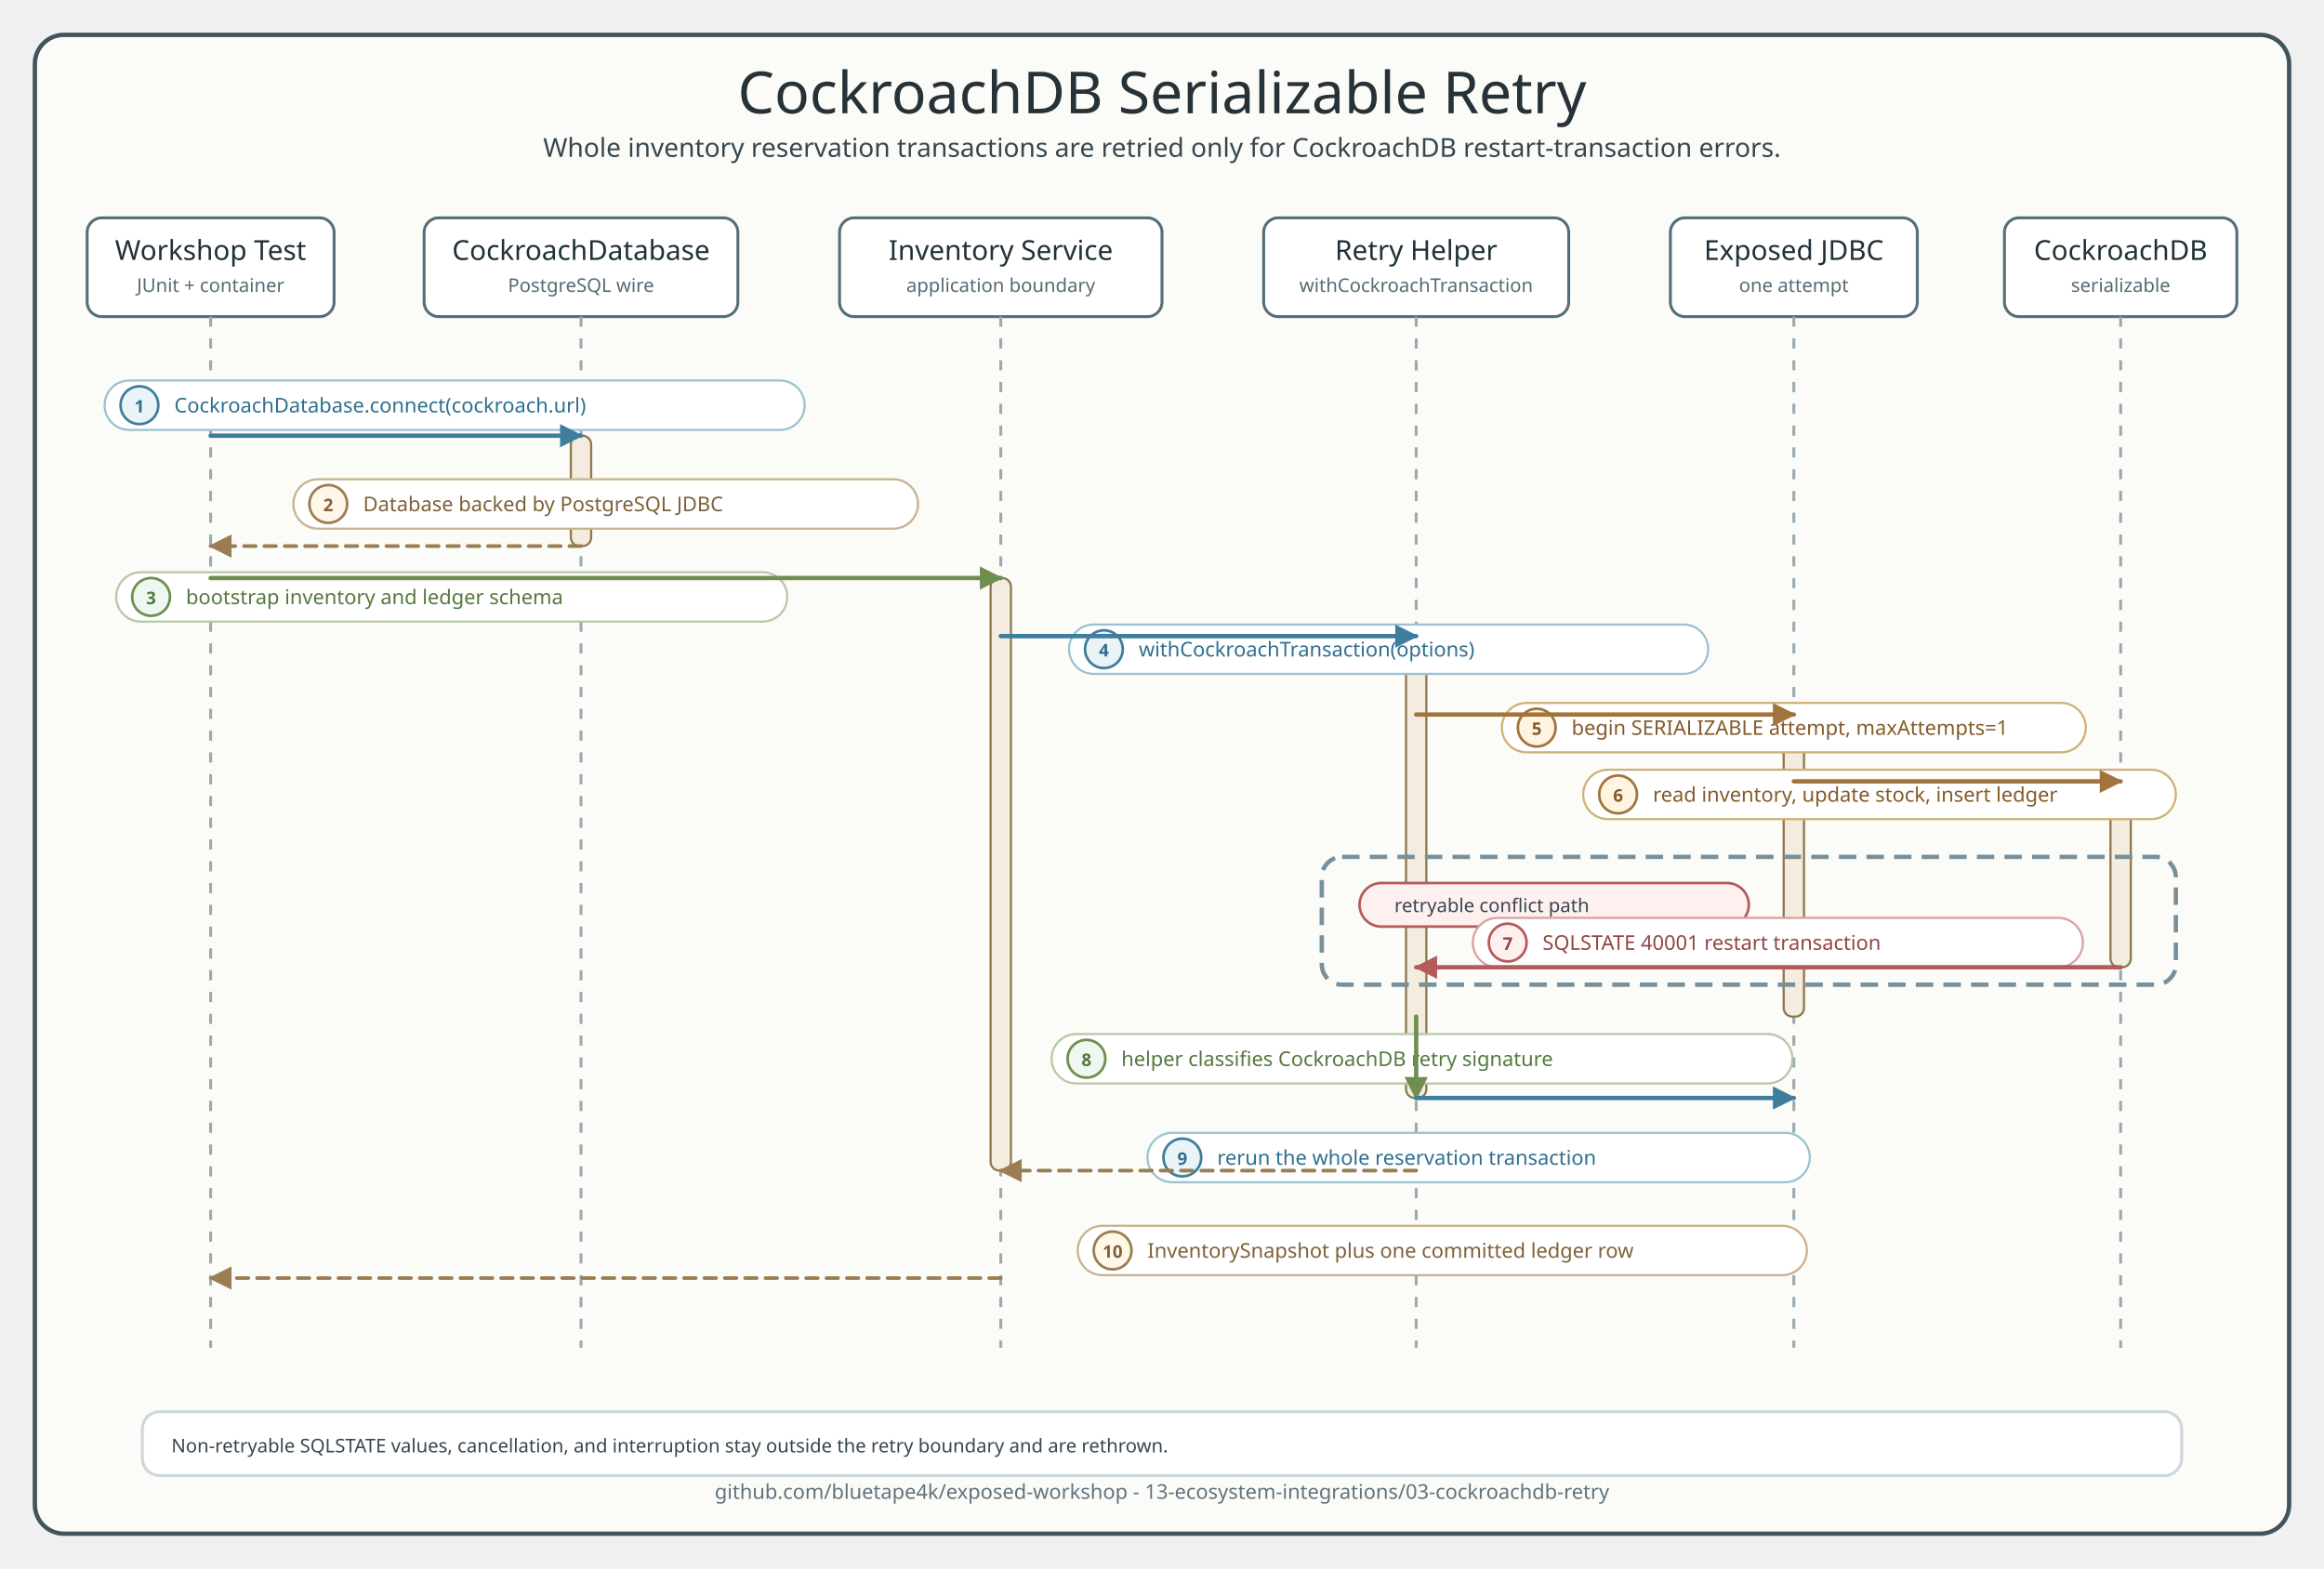
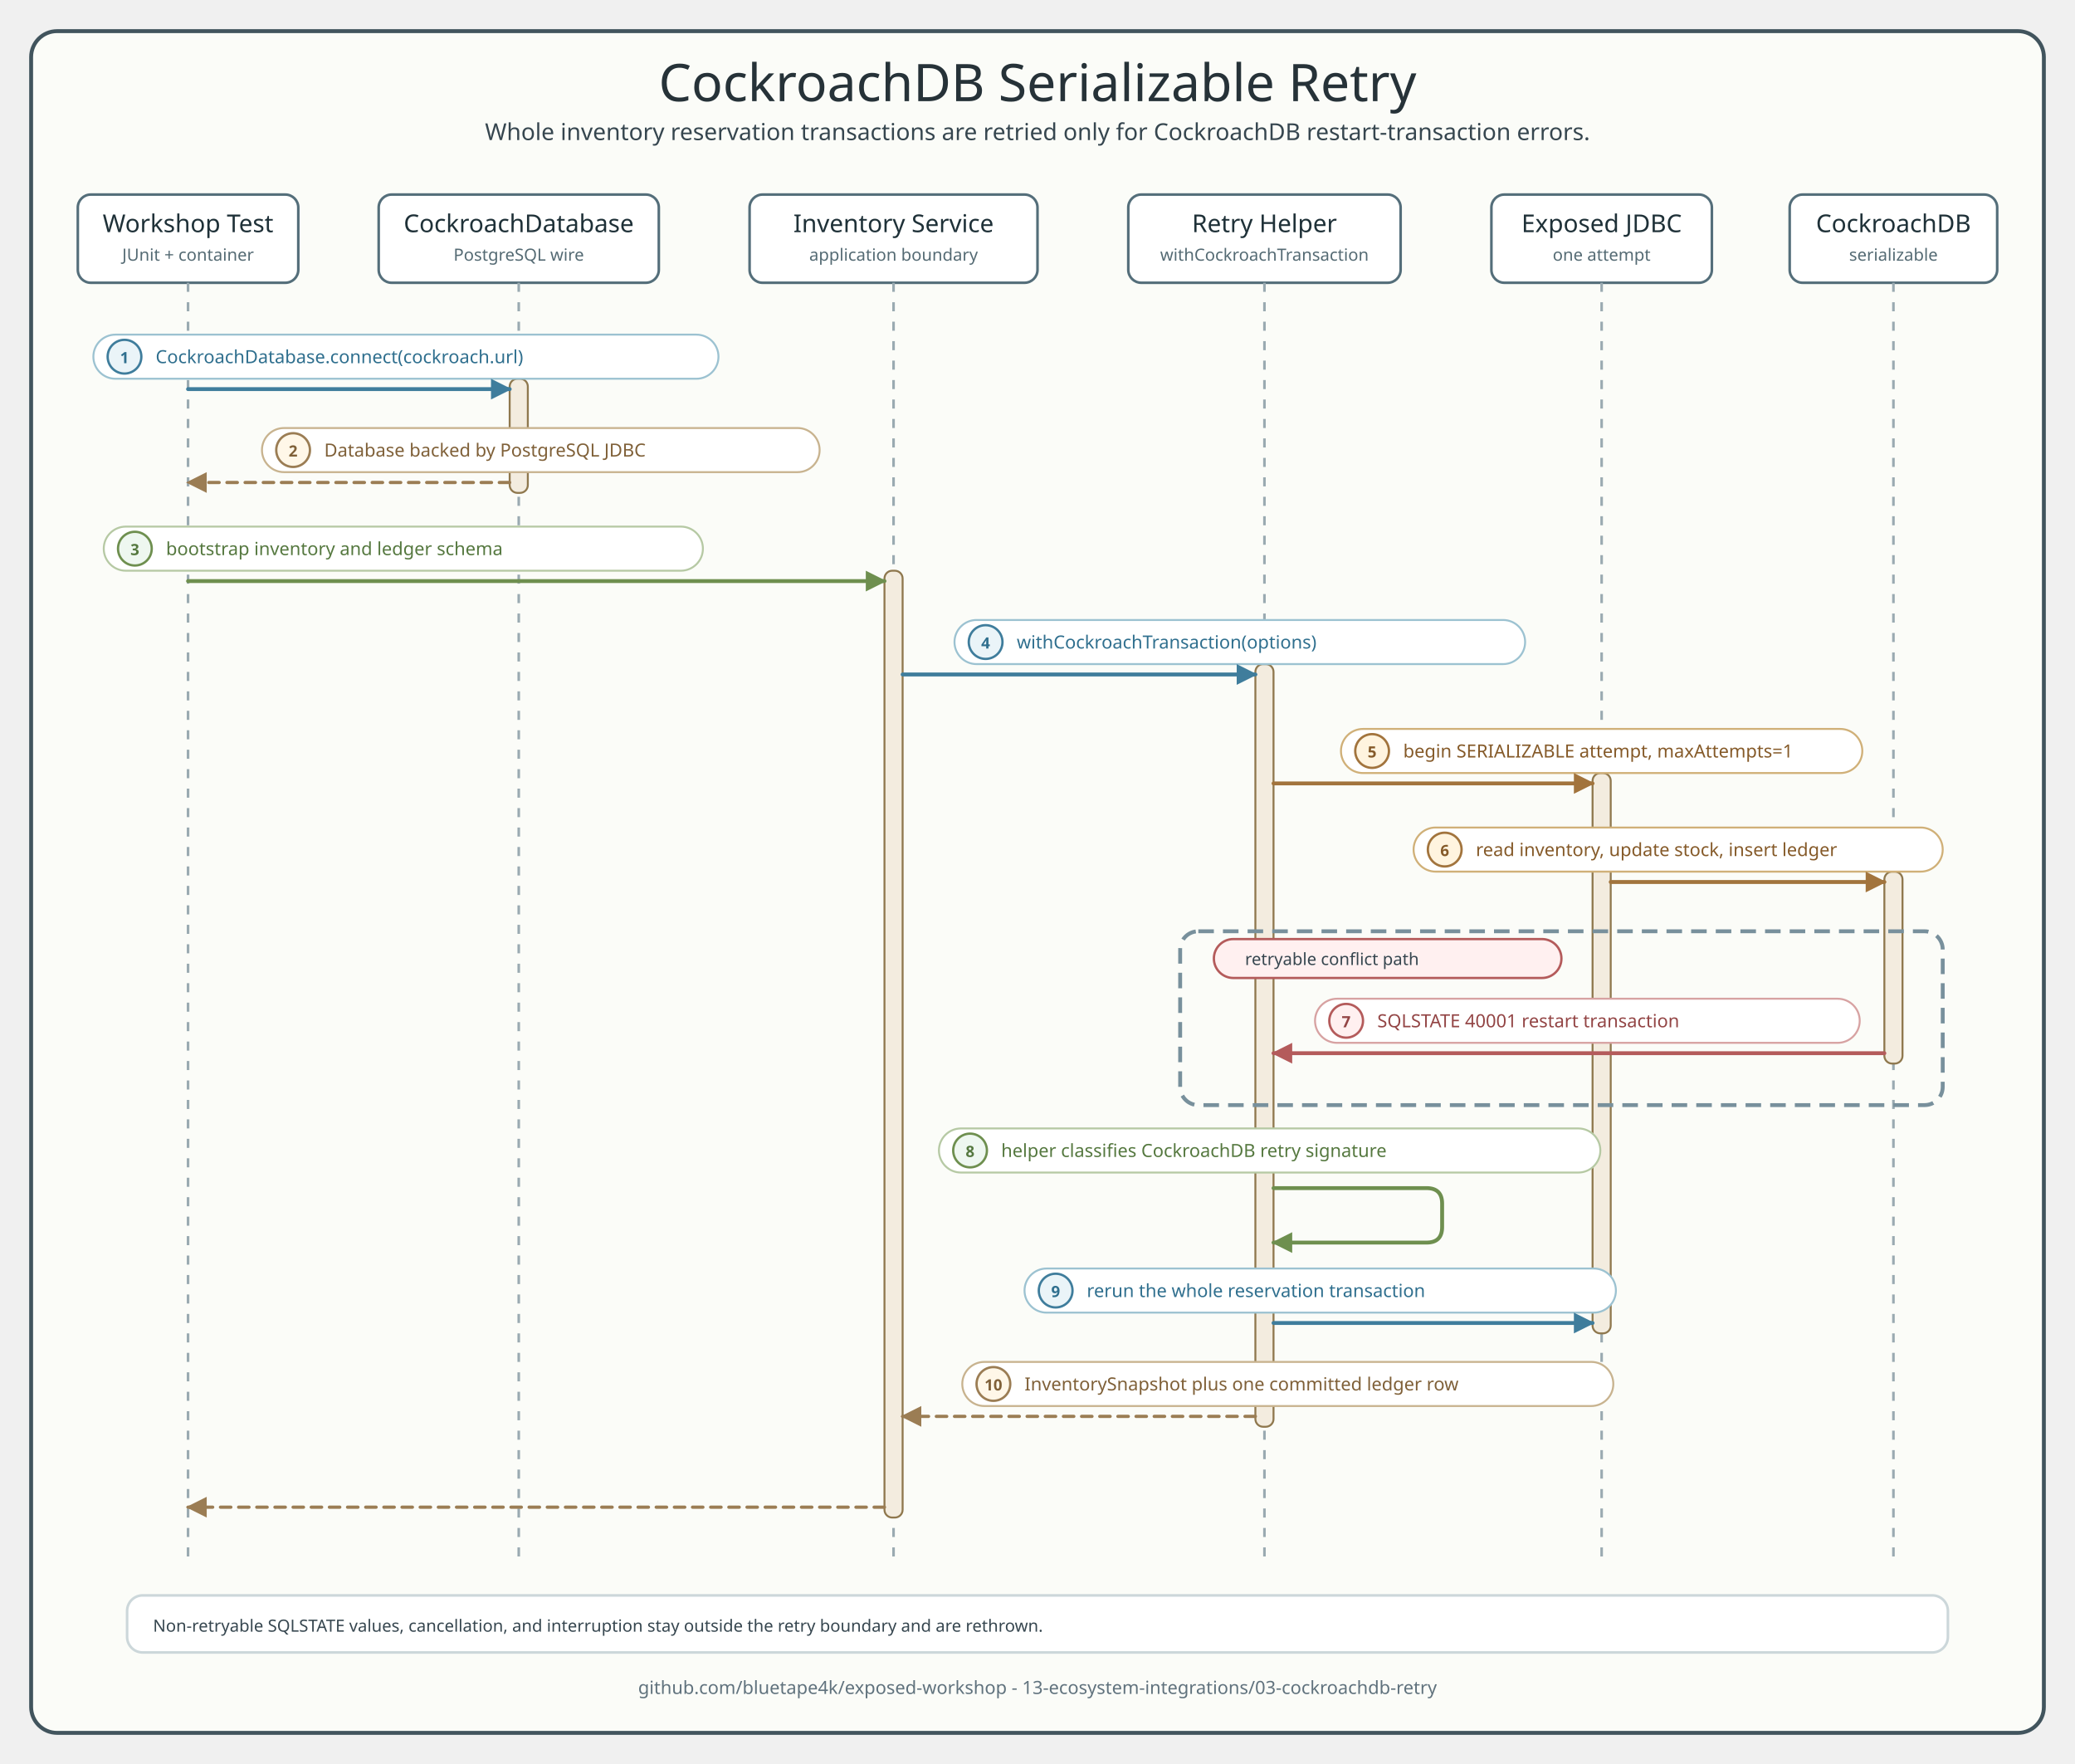
- <svg xmlns="http://www.w3.org/2000/svg" width="1600" height="1080" viewBox="0 0 1600 1080" role="img" aria-labelledby="title desc">
+ <svg xmlns="http://www.w3.org/2000/svg" width="1600" height="1360" viewBox="0 0 1600 1360" role="img" aria-labelledby="title desc">
  <defs>
    <style>
      text { letter-spacing: 0; }
      .title { font-family: "Architects Daughter"; font-size: 40px; font-weight: 400; fill: #263238; }
      .subtitle, .msg, .note, .footer, .role { font-family: "Comic Mono"; fill: #36464f; }
      .subtitle { font-size: 18px; }
      .participant { font-family: "Architects Daughter"; font-size: 19px; font-weight: 400; fill: #1f3138; }
      .role { font-size: 13px; fill: #546a73; }
      .msg { font-size: 14px; }
      .note { font-size: 13px; }
      .footer { font-size: 14px; fill: #60727d; }
      .frame { fill: #fbfcf8; stroke: #41545d; stroke-width: 3; }
      .header { fill: #ffffff; stroke: #546e7a; stroke-width: 2; }
      .lifeline { stroke: #9aaab1; stroke-width: 2; stroke-dasharray: 7 8; }
      .activation { fill: #f3ecdf; stroke: #8f784e; stroke-width: 1.5; }
      .call { fill: none; stroke: #3f7d9c; stroke-width: 3; stroke-linecap: round; stroke-linejoin: round; marker-end: url(#arrowCall); }
      .sql { fill: none; stroke: #a2743d; stroke-width: 3; stroke-linecap: round; stroke-linejoin: round; marker-end: url(#arrowSql); }
      .state { fill: none; stroke: #6e8f4f; stroke-width: 3; stroke-linecap: round; stroke-linejoin: round; marker-end: url(#arrowState); }
      .return { fill: none; stroke: #9b7d54; stroke-width: 2.5; stroke-dasharray: 8 6; stroke-linecap: round; stroke-linejoin: round; marker-end: url(#arrowReturn); }
      .error { fill: none; stroke: #b45b5b; stroke-width: 3; stroke-linecap: round; stroke-linejoin: round; marker-end: url(#arrowError); }
      .alt { fill: none; stroke: #78909c; stroke-width: 3; stroke-dasharray: 12 7; }
      .label { fill: #ffffff; stroke: #d7e0e4; stroke-width: 1.5; }
      .label.callLabel { stroke: #9cc2d1; }
      .label.sqlLabel { stroke: #d0b078; }
      .label.stateLabel { stroke: #b6c9a4; }
      .label.returnLabel { stroke: #c8b38f; }
      .label.errorLabel { stroke: #d7a2a2; }
      .badge { stroke-width: 1.8; }
      .badge.callBadge { fill: #eaf4f8; stroke: #3f7d9c; }
      .badge.sqlBadge { fill: #fff4df; stroke: #a2743d; }
      .badge.stateBadge { fill: #eef7f0; stroke: #6e8f4f; }
      .badge.returnBadge { fill: #fff7e8; stroke: #9b7d54; }
      .badge.errorBadge { fill: #fff0f0; stroke: #b45b5b; }
      .badgeText { font-family: "Comic Mono"; font-size: 12px; font-weight: 700; }
      .msg.callText, .badgeText.callText { fill: #2f6f8e; }
      .msg.sqlText, .badgeText.sqlText { fill: #855a29; }
      .msg.stateText, .badgeText.stateText { fill: #55783f; }
      .msg.returnText, .badgeText.returnText { fill: #7f6038; }
      .msg.errorText, .badgeText.errorText { fill: #934545; }
    </style>
    <marker id="arrowCall" markerUnits="userSpaceOnUse" markerWidth="16" markerHeight="16" viewBox="0 0 10 10" refX="9" refY="5" orient="auto">
      <path d="M 0 0 L 10 5 L 0 10 Z" fill="#3f7d9c" stroke="#3f7d9c" stroke-width="0" stroke-dasharray="none" style="stroke-dasharray:none!important" />
    </marker>
    <marker id="arrowSql" markerUnits="userSpaceOnUse" markerWidth="16" markerHeight="16" viewBox="0 0 10 10" refX="9" refY="5" orient="auto">
      <path d="M 0 0 L 10 5 L 0 10 Z" fill="#a2743d" stroke="#a2743d" stroke-width="0" stroke-dasharray="none" style="stroke-dasharray:none!important" />
    </marker>
    <marker id="arrowState" markerUnits="userSpaceOnUse" markerWidth="16" markerHeight="16" viewBox="0 0 10 10" refX="9" refY="5" orient="auto">
      <path d="M 0 0 L 10 5 L 0 10 Z" fill="#6e8f4f" stroke="#6e8f4f" stroke-width="0" stroke-dasharray="none" style="stroke-dasharray:none!important" />
    </marker>
    <marker id="arrowReturn" markerUnits="userSpaceOnUse" markerWidth="16" markerHeight="16" viewBox="0 0 10 10" refX="9" refY="5" orient="auto">
      <path d="M 0 0 L 10 5 L 0 10 Z" fill="#9b7d54" stroke="#9b7d54" stroke-width="0" stroke-dasharray="none" style="stroke-dasharray:none!important" />
    </marker>
    <marker id="arrowError" markerUnits="userSpaceOnUse" markerWidth="16" markerHeight="16" viewBox="0 0 10 10" refX="9" refY="5" orient="auto">
      <path d="M 0 0 L 10 5 L 0 10 Z" fill="#b45b5b" stroke="#b45b5b" stroke-width="0" stroke-dasharray="none" style="stroke-dasharray:none!important" />
    </marker>
  </defs>
-   <rect x="24" y="24" width="1552" height="1032" rx="20" class="frame" />
+   <rect x="24" y="24" width="1552" height="1312" rx="20" class="frame" />
  <text x="800" y="78" text-anchor="middle" class="title">CockroachDB Serializable Retry</text>
  <text x="800" y="108" text-anchor="middle" class="subtitle">Whole inventory reservation transactions are retried only for CockroachDB restart-transaction errors.</text>
  <g id="participants">
    <rect x="60" y="150" width="170" height="68" rx="10" class="header" />
    <text x="145" y="179" text-anchor="middle" class="participant">Workshop Test</text>
    <text x="145" y="201" text-anchor="middle" class="role">JUnit + container</text>
    <rect x="292" y="150" width="216" height="68" rx="10" class="header" />
    <text x="400" y="179" text-anchor="middle" class="participant">CockroachDatabase</text>
    <text x="400" y="201" text-anchor="middle" class="role">PostgreSQL wire</text>
    <rect x="578" y="150" width="222" height="68" rx="10" class="header" />
    <text x="689" y="179" text-anchor="middle" class="participant">Inventory Service</text>
    <text x="689" y="201" text-anchor="middle" class="role">application boundary</text>
    <rect x="870" y="150" width="210" height="68" rx="10" class="header" />
    <text x="975" y="179" text-anchor="middle" class="participant">Retry Helper</text>
    <text x="975" y="201" text-anchor="middle" class="role">withCockroachTransaction</text>
    <rect x="1150" y="150" width="170" height="68" rx="10" class="header" />
    <text x="1235" y="179" text-anchor="middle" class="participant">Exposed JDBC</text>
    <text x="1235" y="201" text-anchor="middle" class="role">one attempt</text>
    <rect x="1380" y="150" width="160" height="68" rx="10" class="header" />
    <text x="1460" y="179" text-anchor="middle" class="participant">CockroachDB</text>
    <text x="1460" y="201" text-anchor="middle" class="role">serializable</text>
  </g>
-   <line x1="145" y1="218" x2="145" y2="928" class="lifeline" />
-   <line x1="400" y1="218" x2="400" y2="928" class="lifeline" />
-   <line x1="689" y1="218" x2="689" y2="928" class="lifeline" />
-   <line x1="975" y1="218" x2="975" y2="928" class="lifeline" />
-   <line x1="1235" y1="218" x2="1235" y2="928" class="lifeline" />
-   <line x1="1460" y1="218" x2="1460" y2="928" class="lifeline" />
-   <rect x="393" y="300" width="14" height="76" rx="6" class="activation" />
-   <rect x="682" y="398" width="14" height="408" rx="6" class="activation" />
-   <rect x="968" y="438" width="14" height="318" rx="6" class="activation" />
-   <rect x="1228" y="492" width="14" height="208" rx="6" class="activation" />
-   <rect x="1453" y="538" width="14" height="128" rx="6" class="activation" />
-   <rect x="72" y="262" width="482" height="34" rx="17" class="label callLabel" />
-   <circle cx="96" cy="279" r="13" class="badge callBadge" />
-   <text x="96" y="284" text-anchor="middle" class="badgeText callText">1</text>
-   <text x="120" y="284" class="msg callText">CockroachDatabase.connect(cockroach.url)</text>
-   <path d="M 145 300 L 400 300" class="call" />
+   <line x1="145" y1="218" x2="145" y2="1200" class="lifeline" />
+   <line x1="400" y1="218" x2="400" y2="1200" class="lifeline" />
+   <line x1="689" y1="218" x2="689" y2="1200" class="lifeline" />
+   <line x1="975" y1="218" x2="975" y2="1200" class="lifeline" />
+   <line x1="1235" y1="218" x2="1235" y2="1200" class="lifeline" />
+   <line x1="1460" y1="218" x2="1460" y2="1200" class="lifeline" />
+   <rect x="393" y="292" width="14" height="88" rx="6" class="activation" />
+   <rect x="682" y="440" width="14" height="730" rx="6" class="activation" />
+   <rect x="968" y="512" width="14" height="588" rx="6" class="activation" />
+   <rect x="1228" y="596" width="14" height="432" rx="6" class="activation" />
+   <rect x="1453" y="672" width="14" height="148" rx="6" class="activation" />
+   <rect x="72" y="258" width="482" height="34" rx="17" class="label callLabel" />
+   <circle cx="96" cy="275" r="13" class="badge callBadge" />
+   <text x="96" y="280" text-anchor="middle" class="badgeText callText">1</text>
+   <text x="120" y="280" class="msg callText">CockroachDatabase.connect(cockroach.url)</text>
+   <path d="M 145 300 L 393 300" class="call" data-connector="connector" />
  <rect x="202" y="330" width="430" height="34" rx="17" class="label returnLabel" />
  <circle cx="226" cy="347" r="13" class="badge returnBadge" />
  <text x="226" y="352" text-anchor="middle" class="badgeText returnText">2</text>
  <text x="250" y="352" class="msg returnText">Database backed by PostgreSQL JDBC</text>
-   <path d="M 400 376 L 145 376" class="return" />
-   <rect x="80" y="394" width="462" height="34" rx="17" class="label stateLabel" />
-   <circle cx="104" cy="411" r="13" class="badge stateBadge" />
-   <text x="104" y="416" text-anchor="middle" class="badgeText stateText">3</text>
-   <text x="128" y="416" class="msg stateText">bootstrap inventory and ledger schema</text>
-   <path d="M 145 398 L 689 398" class="state" />
-   <rect x="736" y="430" width="440" height="34" rx="17" class="label callLabel" />
-   <circle cx="760" cy="447" r="13" class="badge callBadge" />
-   <text x="760" y="452" text-anchor="middle" class="badgeText callText">4</text>
-   <text x="784" y="452" class="msg callText">withCockroachTransaction(options)</text>
-   <path d="M 689 438 L 975 438" class="call" />
-   <rect x="1034" y="484" width="402" height="34" rx="17" class="label sqlLabel" />
-   <circle cx="1058" cy="501" r="13" class="badge sqlBadge" />
-   <text x="1058" y="506" text-anchor="middle" class="badgeText sqlText">5</text>
-   <text x="1082" y="506" class="msg sqlText">begin SERIALIZABLE attempt, maxAttempts=1</text>
-   <path d="M 975 492 L 1235 492" class="sql" />
-   <rect x="1090" y="530" width="408" height="34" rx="17" class="label sqlLabel" />
-   <circle cx="1114" cy="547" r="13" class="badge sqlBadge" />
-   <text x="1114" y="552" text-anchor="middle" class="badgeText sqlText">6</text>
-   <text x="1138" y="552" class="msg sqlText">read inventory, update stock, insert ledger</text>
-   <path d="M 1235 538 L 1460 538" class="sql" />
-   <rect x="910" y="590" width="588" height="88" rx="14" class="alt" />
-   <rect x="936" y="608" width="268" height="30" rx="15" fill="#fff0f0" stroke="#b45b5b" stroke-width="1.8" />
-   <text x="960" y="628" class="note">retryable conflict path</text>
-   <rect x="1014" y="632" width="420" height="34" rx="17" class="label errorLabel" />
-   <circle cx="1038" cy="649" r="13" class="badge errorBadge" />
-   <text x="1038" y="654" text-anchor="middle" class="badgeText errorText">7</text>
-   <text x="1062" y="654" class="msg errorText">SQLSTATE 40001 restart transaction</text>
-   <path d="M 1460 666 L 975 666" class="error" />
-   <rect x="724" y="712" width="510" height="34" rx="17" class="label stateLabel" />
-   <circle cx="748" cy="729" r="13" class="badge stateBadge" />
-   <text x="748" y="734" text-anchor="middle" class="badgeText stateText">8</text>
-   <text x="772" y="734" class="msg stateText">helper classifies CockroachDB retry signature</text>
-   <path d="M 975 700 L 975 756" class="state" />
-   <rect x="790" y="780" width="456" height="34" rx="17" class="label callLabel" />
-   <circle cx="814" cy="797" r="13" class="badge callBadge" />
-   <text x="814" y="802" text-anchor="middle" class="badgeText callText">9</text>
-   <text x="838" y="802" class="msg callText">rerun the whole reservation transaction</text>
-   <path d="M 975 756 L 1235 756" class="call" />
-   <rect x="742" y="844" width="502" height="34" rx="17" class="label returnLabel" />
-   <circle cx="766" cy="861" r="13" class="badge returnBadge" />
-   <text x="766" y="866" text-anchor="middle" class="badgeText returnText">10</text>
-   <text x="790" y="866" class="msg returnText">InventorySnapshot plus one committed ledger row</text>
-   <path d="M 975 806 L 689 806" class="return" />
-   <path d="M 689 880 L 145 880" class="return" />
-   <rect x="98" y="972" width="1404" height="44" rx="12" fill="#ffffff" stroke="#ccd7da" stroke-width="2" />
-   <text x="118" y="1000" class="note">Non-retryable SQLSTATE values, cancellation, and interruption stay outside the retry boundary and are rethrown.</text>
-   <text x="800" y="1032" text-anchor="middle" class="footer">github.com/bluetape4k/exposed-workshop - 13-ecosystem-integrations/03-cockroachdb-retry</text>
+   <path d="M 393 372 L 145 372" class="return" data-connector="connector" />
+   <rect x="80" y="406" width="462" height="34" rx="17" class="label stateLabel" />
+   <circle cx="104" cy="423" r="13" class="badge stateBadge" />
+   <text x="104" y="428" text-anchor="middle" class="badgeText stateText">3</text>
+   <text x="128" y="428" class="msg stateText">bootstrap inventory and ledger schema</text>
+   <path d="M 145 448 L 682 448" class="state" data-connector="connector" />
+   <rect x="736" y="478" width="440" height="34" rx="17" class="label callLabel" />
+   <circle cx="760" cy="495" r="13" class="badge callBadge" />
+   <text x="760" y="500" text-anchor="middle" class="badgeText callText">4</text>
+   <text x="784" y="500" class="msg callText">withCockroachTransaction(options)</text>
+   <path d="M 696 520 L 968 520" class="call" data-connector="connector" />
+   <rect x="1034" y="562" width="402" height="34" rx="17" class="label sqlLabel" />
+   <circle cx="1058" cy="579" r="13" class="badge sqlBadge" />
+   <text x="1058" y="584" text-anchor="middle" class="badgeText sqlText">5</text>
+   <text x="1082" y="584" class="msg sqlText">begin SERIALIZABLE attempt, maxAttempts=1</text>
+   <path d="M 982 604 L 1228 604" class="sql" data-connector="connector" />
+   <rect x="1090" y="638" width="408" height="34" rx="17" class="label sqlLabel" />
+   <circle cx="1114" cy="655" r="13" class="badge sqlBadge" />
+   <text x="1114" y="660" text-anchor="middle" class="badgeText sqlText">6</text>
+   <text x="1138" y="660" class="msg sqlText">read inventory, update stock, insert ledger</text>
+   <path d="M 1242 680 L 1453 680" class="sql" data-connector="connector" />
+   <rect x="910" y="718" width="588" height="134" rx="14" class="alt" />
+   <rect x="936" y="724" width="268" height="30" rx="15" fill="#fff0f0" stroke="#b45b5b" stroke-width="1.8" />
+   <text x="960" y="744" class="note">retryable conflict path</text>
+   <rect x="1014" y="770" width="420" height="34" rx="17" class="label errorLabel" />
+   <circle cx="1038" cy="787" r="13" class="badge errorBadge" />
+   <text x="1038" y="792" text-anchor="middle" class="badgeText errorText">7</text>
+   <text x="1062" y="792" class="msg errorText">SQLSTATE 40001 restart transaction</text>
+   <path d="M 1453 812 L 982 812" class="error" data-connector="connector" />
+   <rect x="724" y="870" width="510" height="34" rx="17" class="label stateLabel" />
+   <circle cx="748" cy="887" r="13" class="badge stateBadge" />
+   <text x="748" y="892" text-anchor="middle" class="badgeText stateText">8</text>
+   <text x="772" y="892" class="msg stateText">helper classifies CockroachDB retry signature</text>
+   <path d="M 982 916 L 1100 916 Q 1112 916 1112 928 L 1112 946 Q 1112 958 1100 958 L 982 958" class="state" data-connector="connector" />
+   <rect x="790" y="978" width="456" height="34" rx="17" class="label callLabel" />
+   <circle cx="814" cy="995" r="13" class="badge callBadge" />
+   <text x="814" y="1000" text-anchor="middle" class="badgeText callText">9</text>
+   <text x="838" y="1000" class="msg callText">rerun the whole reservation transaction</text>
+   <path d="M 982 1020 L 1228 1020" class="call" data-connector="connector" />
+   <rect x="742" y="1050" width="502" height="34" rx="17" class="label returnLabel" />
+   <circle cx="766" cy="1067" r="13" class="badge returnBadge" />
+   <text x="766" y="1072" text-anchor="middle" class="badgeText returnText">10</text>
+   <text x="790" y="1072" class="msg returnText">InventorySnapshot plus one committed ledger row</text>
+   <path d="M 968 1092 L 696 1092" class="return" data-connector="connector" />
+   <path d="M 682 1162 L 145 1162" class="return" data-connector="connector" />
+   <rect x="98" y="1230" width="1404" height="44" rx="12" fill="#ffffff" stroke="#ccd7da" stroke-width="2" />
+   <text x="118" y="1258" class="note">Non-retryable SQLSTATE values, cancellation, and interruption stay outside the retry boundary and are rethrown.</text>
+   <text x="800" y="1306" text-anchor="middle" class="footer">github.com/bluetape4k/exposed-workshop - 13-ecosystem-integrations/03-cockroachdb-retry</text>
</svg>
